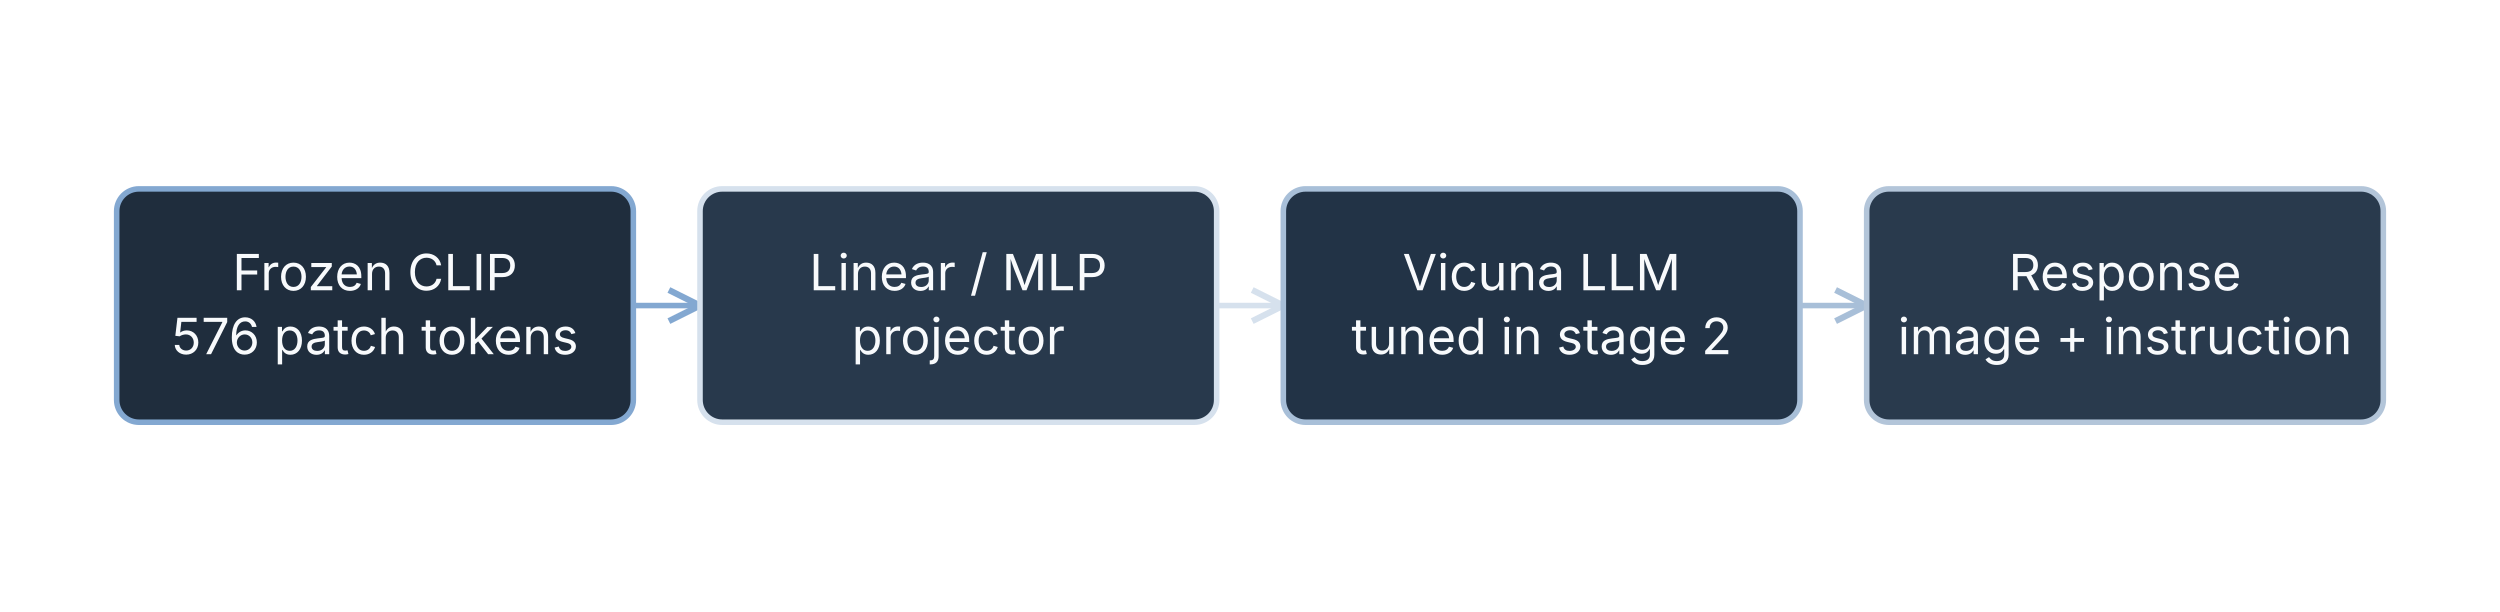
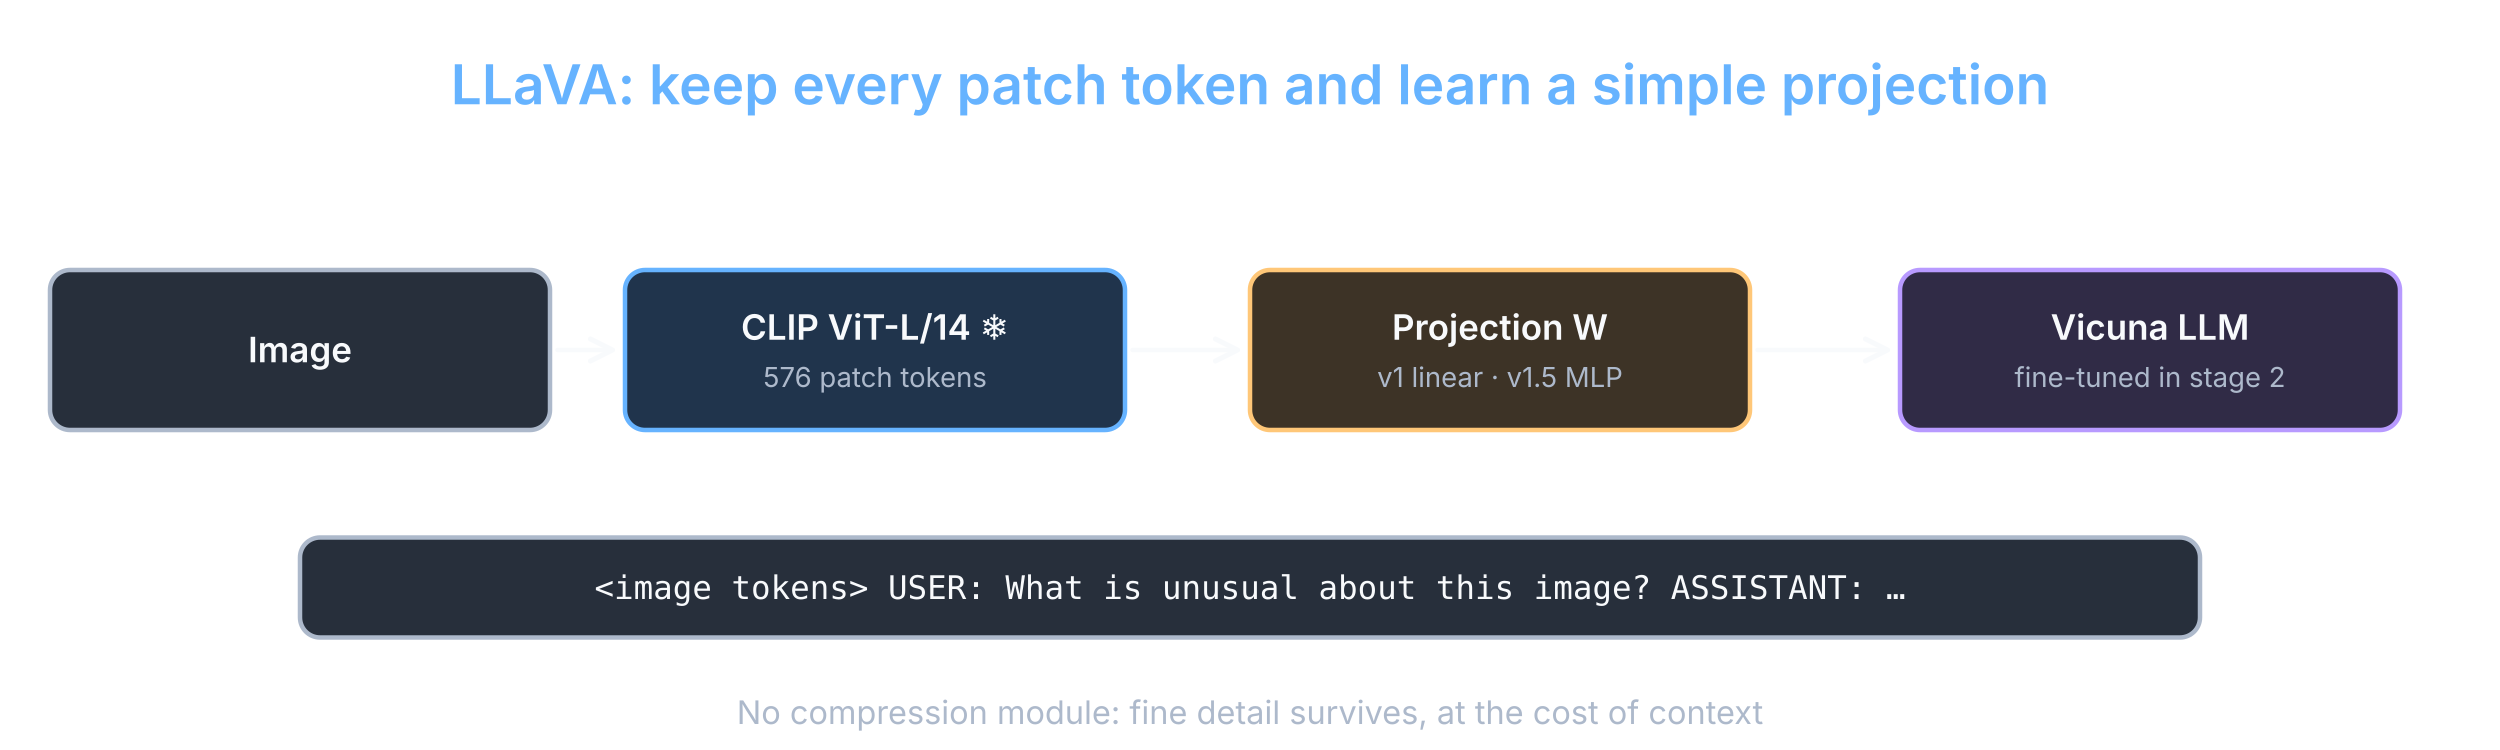
- <svg xmlns="http://www.w3.org/2000/svg" width="100%" viewBox="0 0 900 220" role="img" font-family="Inter, Arial, sans-serif">
+ <svg xmlns="http://www.w3.org/2000/svg" width="100%" viewBox="0 0 1000 300" role="img">
  <defs>
-     <marker id="a66b3ff" viewBox="0 0 10 10" refX="9" refY="5" markerWidth="7" markerHeight="7" orient="auto">
-       <path d="M1 1L9 5L1 9" fill="none" stroke="#83a8d1" stroke-width="1.6" />
-     </marker>
-     <marker id="ab89aff" viewBox="0 0 10 10" refX="9" refY="5" markerWidth="7" markerHeight="7" orient="auto">
-       <path d="M1 1L9 5L1 9" fill="none" stroke="#d6e1ed" stroke-width="1.6" />
-     </marker>
-     <marker id="a5ad4b5" viewBox="0 0 10 10" refX="9" refY="5" markerWidth="7" markerHeight="7" orient="auto">
-       <path d="M1 1L9 5L1 9" fill="none" stroke="#a8bfd8" stroke-width="1.6" />
-     </marker>
-     <marker id="affc778" viewBox="0 0 10 10" refX="9" refY="5" markerWidth="7" markerHeight="7" orient="auto">
-       <path d="M1 1L9 5L1 9" fill="none" stroke="#b3c5d9" stroke-width="1.6" />
-     </marker>
-     <marker id="aff939b" viewBox="0 0 10 10" refX="9" refY="5" markerWidth="7" markerHeight="7" orient="auto">
-       <path d="M1 1L9 5L1 9" fill="none" stroke="#96adc6" stroke-width="1.6" />
-     </marker>
-     <marker id="aadb9cb" viewBox="0 0 10 10" refX="9" refY="5" markerWidth="7" markerHeight="7" orient="auto">
-       <path d="M1 1L9 5L1 9" fill="none" stroke="#98a6b7" stroke-width="1.6" />
+     <marker id="mf8fafc" viewBox="0 0 10 10" refX="8.5" refY="5" markerWidth="7" markerHeight="7" orient="auto-start-reverse">
+       <path d="M1.5 1.5 L8.5 5 L1.5 8.5" fill="none" stroke="#f8fafc" stroke-width="1.6" stroke-linecap="round" stroke-linejoin="round" />
    </marker>
  </defs>
-   <line x1="228.0" y1="110.0" x2="252.0" y2="110.0" stroke="#83a8d1" stroke-width="2" vector-effect="non-scaling-stroke" marker-end="url(#a66b3ff)" />
-   <line x1="438.0" y1="110.0" x2="462.0" y2="110.0" stroke="#d6e1ed" stroke-width="2" vector-effect="non-scaling-stroke" marker-end="url(#ab89aff)" />
-   <line x1="648.0" y1="110.0" x2="672.0" y2="110.0" stroke="#a8bfd8" stroke-width="2" vector-effect="non-scaling-stroke" marker-end="url(#a5ad4b5)" />
-   <rect x="42.0" y="68.0" width="186.0" height="84" rx="8" fill="#1f2d3d" stroke="#83a8d1" stroke-width="2" />
-   <text x="135.0" y="104.5" text-anchor="middle" fill="#f8fafc" font-size="18" font-family="Inter, sans-serif">Frozen CLIP</text>
-   <text x="135.0" y="127.5" text-anchor="middle" fill="#f8fafc" font-size="18" font-family="Inter, sans-serif">576 patch tokens</text>
-   <rect x="252.0" y="68.0" width="186.0" height="84" rx="8" fill="#28394c" stroke="#d6e1ed" stroke-width="2" />
-   <text x="345.0" y="104.5" text-anchor="middle" fill="#f8fafc" font-size="18" font-family="Inter, sans-serif">Linear / MLP</text>
-   <text x="345.0" y="127.5" text-anchor="middle" fill="#f8fafc" font-size="18" font-family="Inter, sans-serif">projector</text>
-   <rect x="462.0" y="68.0" width="186.0" height="84" rx="8" fill="#223346" stroke="#a8bfd8" stroke-width="2" />
-   <text x="555.0" y="104.5" text-anchor="middle" fill="#f8fafc" font-size="18" font-family="Inter, sans-serif">Vicuna LLM</text>
-   <text x="555.0" y="127.5" text-anchor="middle" fill="#f8fafc" font-size="18" font-family="Inter, sans-serif">tuned in stage 2</text>
-   <rect x="672.0" y="68.0" width="186.0" height="84" rx="8" fill="#293a4d" stroke="#b3c5d9" stroke-width="2" />
-   <text x="765.0" y="104.5" text-anchor="middle" fill="#f8fafc" font-size="18" font-family="Inter, sans-serif">Response</text>
-   <text x="765.0" y="127.5" text-anchor="middle" fill="#f8fafc" font-size="18" font-family="Inter, sans-serif">image + instruction</text>
+   <text x="500.0" y="41.7" text-anchor="middle" font-family="Inter, ui-sans-serif, system-ui, -apple-system, BlinkMacSystemFont, Segoe UI, sans-serif" font-size="22" fill="#66b3ff" font-weight="600">LLaVA: keep every patch token and learn a simple projection</text>
+   <rect x="20.0" y="108.0" width="200.0" height="64.0" rx="8" fill="#272f3b" stroke="#adb9cb" stroke-width="1.8" vector-effect="non-scaling-stroke" />
+   <text x="120.0" y="144.9" text-anchor="middle" font-family="Inter, ui-sans-serif, system-ui, -apple-system, BlinkMacSystemFont, Segoe UI, sans-serif" font-size="14" fill="#f8fafc" font-weight="600">Image</text>
+   <rect x="250.0" y="108.0" width="200.0" height="64.0" rx="8" fill="#20344c" stroke="#66b3ff" stroke-width="1.8" vector-effect="non-scaling-stroke" />
+   <text x="350.0" y="135.9" text-anchor="middle" font-family="Inter, ui-sans-serif, system-ui, -apple-system, BlinkMacSystemFont, Segoe UI, sans-serif" font-size="14" fill="#f8fafc" font-weight="600">CLIP ViT-L/14 ❄</text>
+   <text x="350.0" y="154.8" text-anchor="middle" font-family="Inter, ui-sans-serif, system-ui, -apple-system, BlinkMacSystemFont, Segoe UI, sans-serif" font-size="11" fill="#adb9cb">576 patch tokens</text>
+   <rect x="500.0" y="108.0" width="200.0" height="64.0" rx="8" fill="#3d3326" stroke="#ffc778" stroke-width="1.8" vector-effect="non-scaling-stroke" />
+   <text x="600.0" y="135.9" text-anchor="middle" font-family="Inter, ui-sans-serif, system-ui, -apple-system, BlinkMacSystemFont, Segoe UI, sans-serif" font-size="14" fill="#f8fafc" font-weight="600">Projection W</text>
+   <text x="600.0" y="154.8" text-anchor="middle" font-family="Inter, ui-sans-serif, system-ui, -apple-system, BlinkMacSystemFont, Segoe UI, sans-serif" font-size="11" fill="#adb9cb">v1 linear · v1.5 MLP</text>
+   <rect x="760.0" y="108.0" width="200.0" height="64.0" rx="8" fill="#302b46" stroke="#b89aff" stroke-width="1.8" vector-effect="non-scaling-stroke" />
+   <text x="860.0" y="135.9" text-anchor="middle" font-family="Inter, ui-sans-serif, system-ui, -apple-system, BlinkMacSystemFont, Segoe UI, sans-serif" font-size="14" fill="#f8fafc" font-weight="600">Vicuna LLM</text>
+   <text x="860.0" y="154.8" text-anchor="middle" font-family="Inter, ui-sans-serif, system-ui, -apple-system, BlinkMacSystemFont, Segoe UI, sans-serif" font-size="11" fill="#adb9cb">fine-tuned in stage 2</text>
+   <path d="M223.0 140.0 L245.0 140.0" fill="none" stroke="#f8fafc" stroke-width="1.8" stroke-linecap="round" stroke-linejoin="round" vector-effect="non-scaling-stroke" marker-end="url(#mf8fafc)" />
+   <path d="M453.0 140.0 L495.0 140.0" fill="none" stroke="#f8fafc" stroke-width="1.8" stroke-linecap="round" stroke-linejoin="round" vector-effect="non-scaling-stroke" marker-end="url(#mf8fafc)" />
+   <path d="M703.0 140.0 L755.0 140.0" fill="none" stroke="#f8fafc" stroke-width="1.8" stroke-linecap="round" stroke-linejoin="round" vector-effect="non-scaling-stroke" marker-end="url(#mf8fafc)" />
+   <rect x="120.0" y="215.0" width="760.0" height="40.0" rx="8" fill="#272f3b" stroke="#adb9cb" stroke-width="1.8" vector-effect="non-scaling-stroke" />
+   <text x="500.0" y="239.6" text-anchor="middle" font-family="ui-monospace, SFMono-Regular, Menlo, Consolas, monospace" font-size="13" fill="#f8fafc" font-weight="500">&lt;image tokens&gt; USER: What is unusual about this image? ASSISTANT: …</text>
+   <text x="500.0" y="289.6" text-anchor="middle" font-family="Inter, ui-sans-serif, system-ui, -apple-system, BlinkMacSystemFont, Segoe UI, sans-serif" font-size="13" fill="#adb9cb">No compression module: fine detail survives, at the cost of context</text>
</svg>
